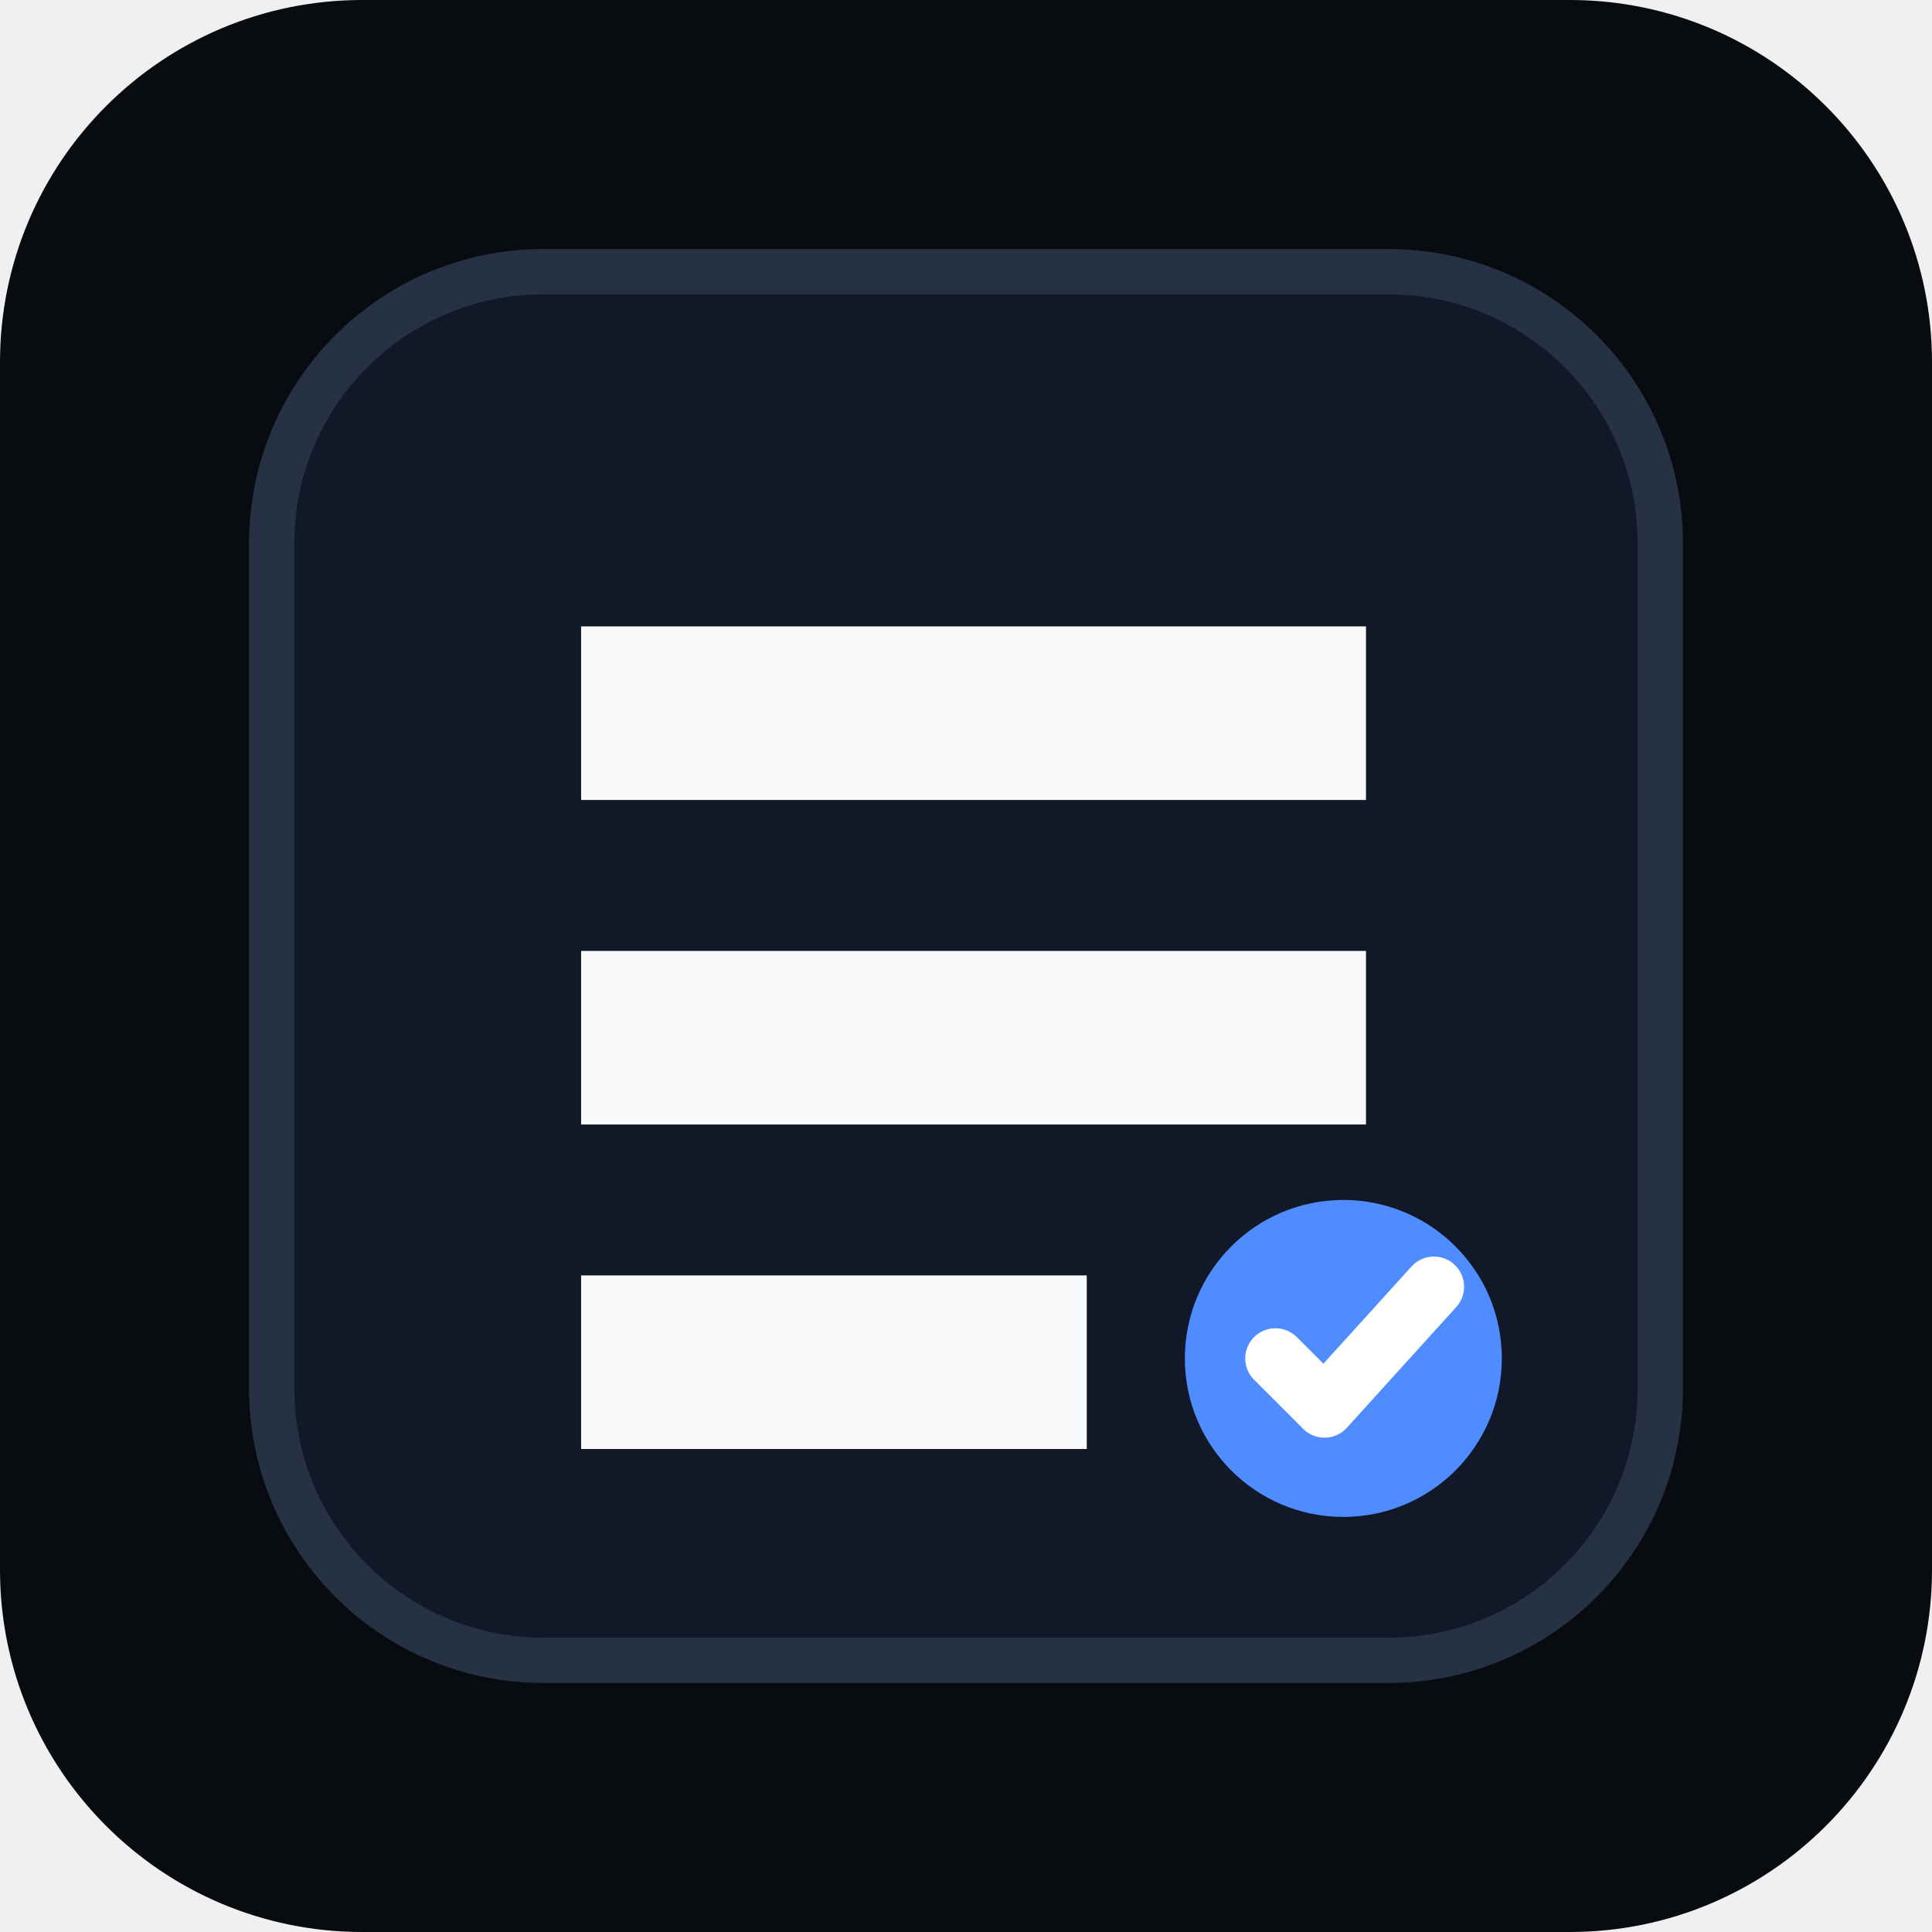
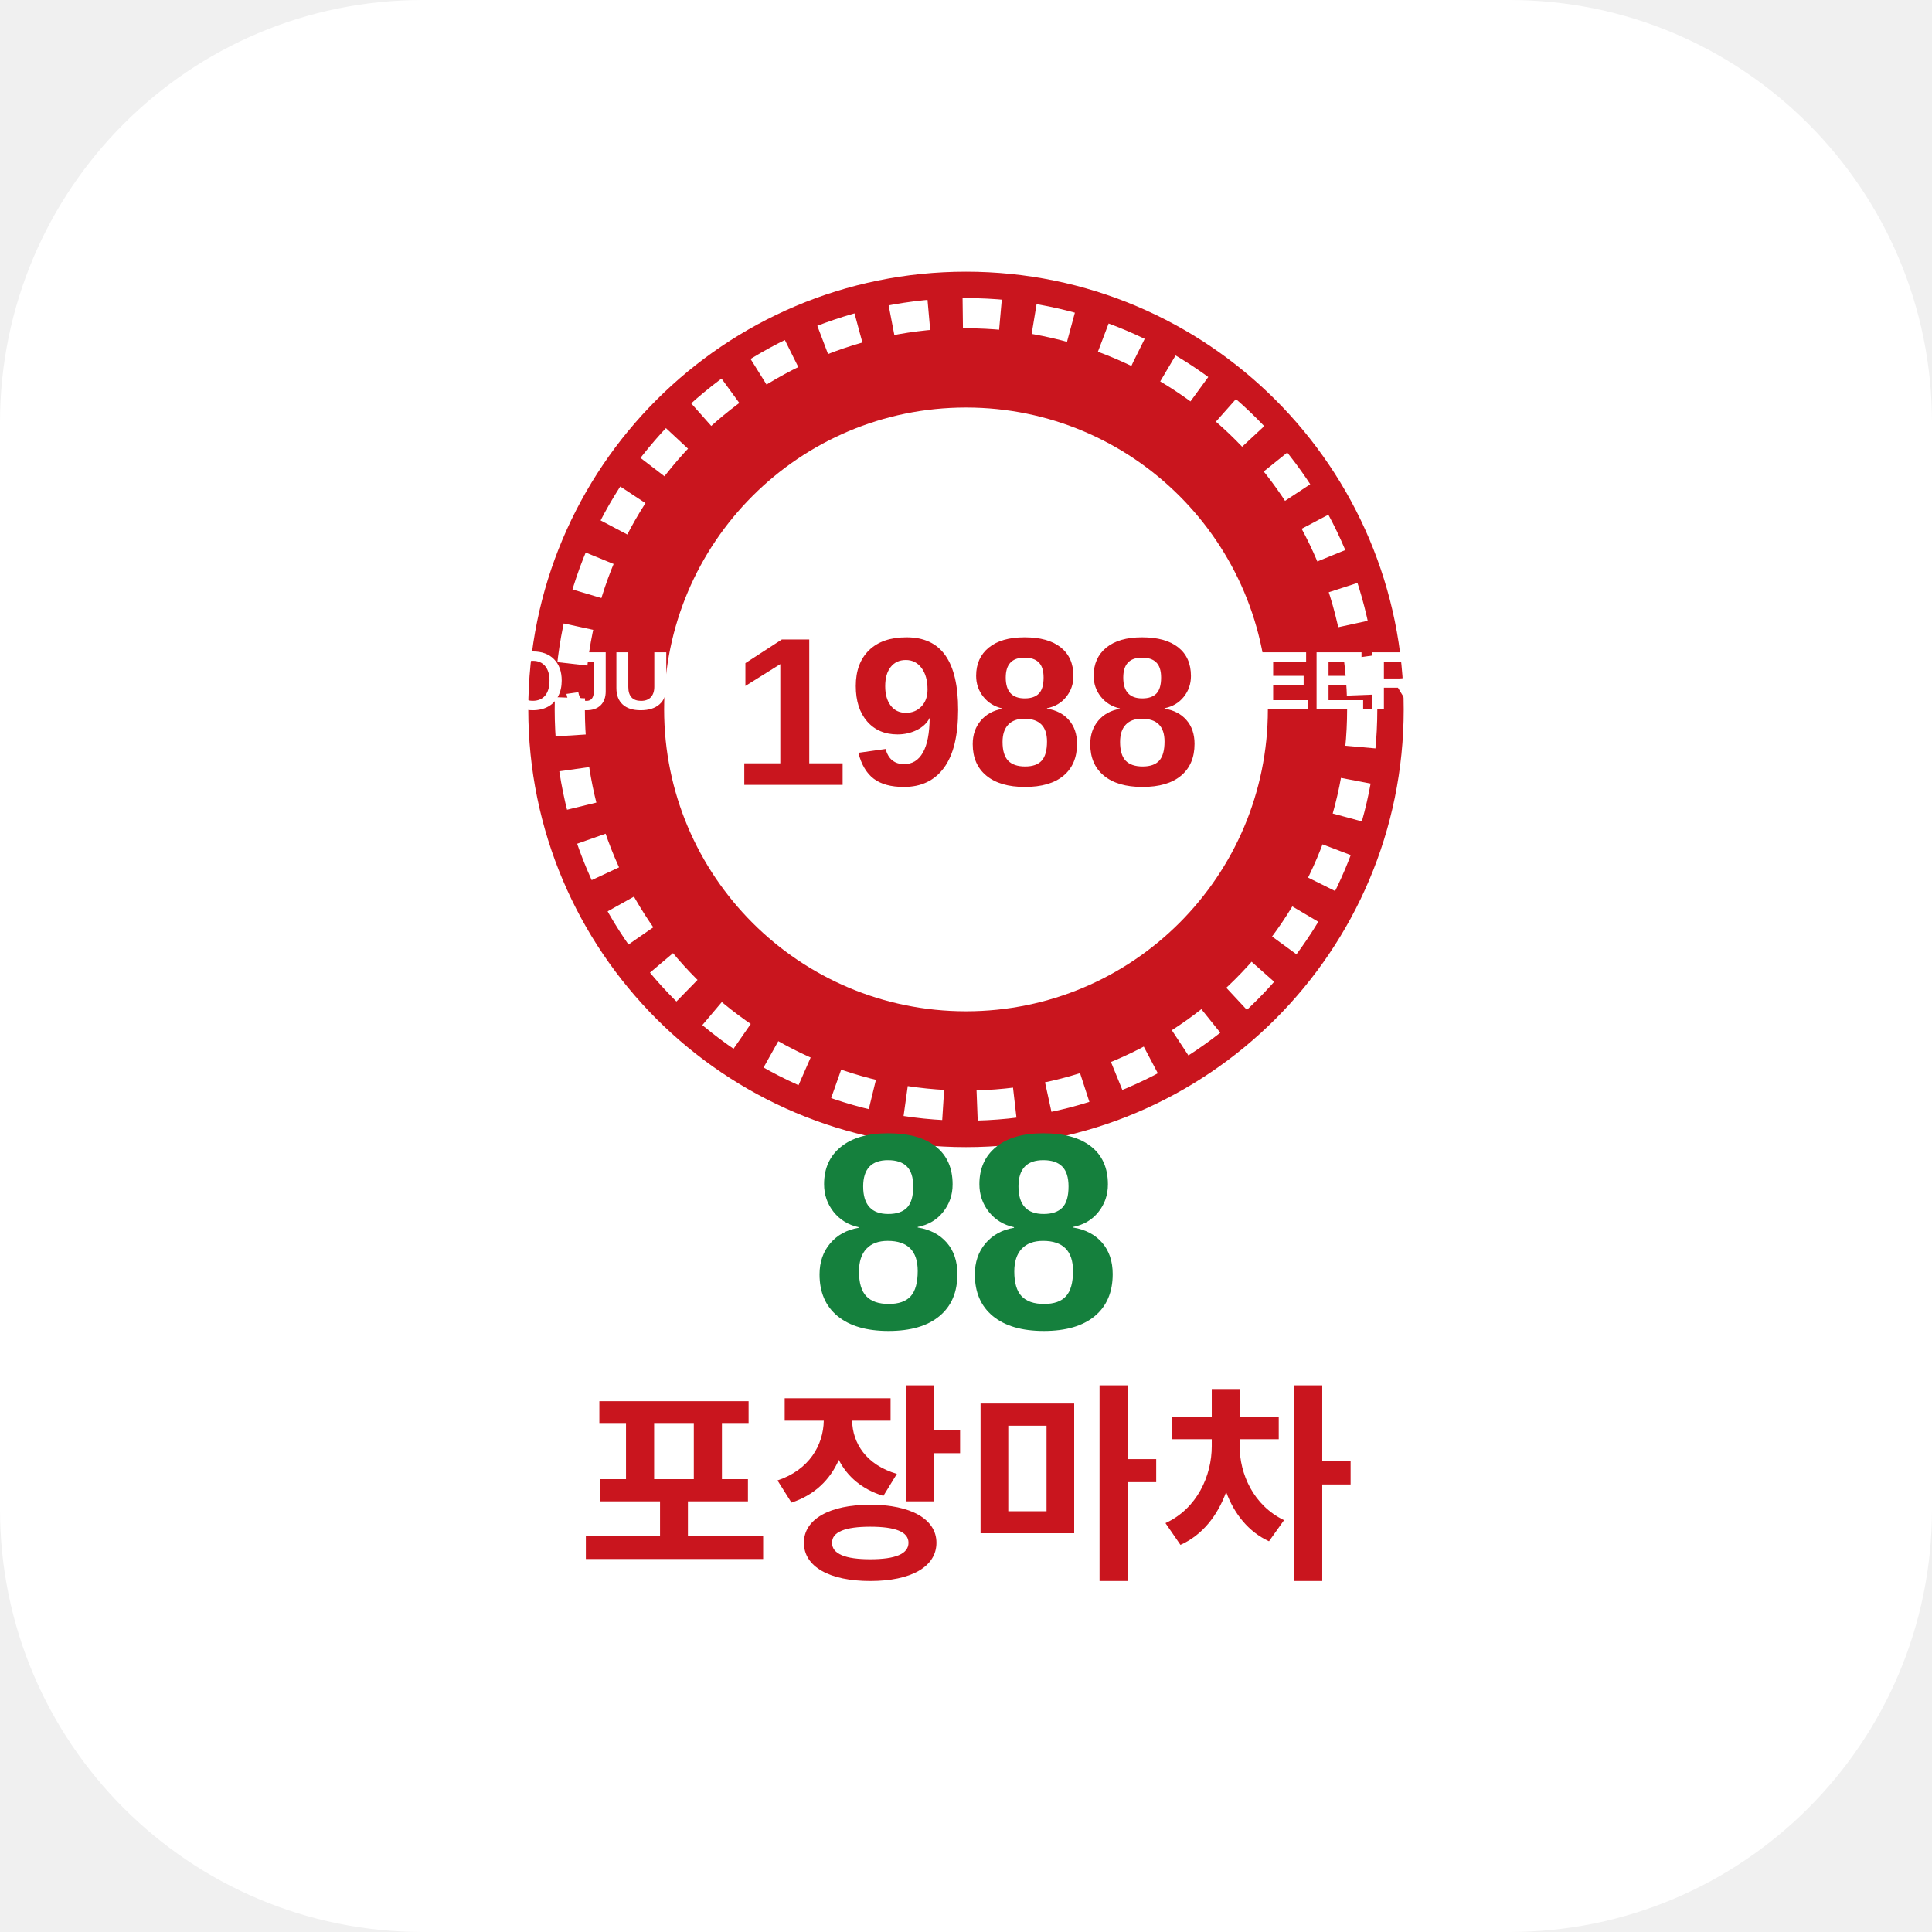
<svg xmlns="http://www.w3.org/2000/svg" width="512" height="512" viewBox="0 0 512 512" fill="none">
-   <rect width="512" height="512" rx="96" fill="#080B10" />
-   <rect x="72" y="72" width="368" height="368" rx="72" fill="#111827" stroke="#263244" stroke-width="12" />
-   <path d="M154 166h208v46H154v-46Zm0 86h208v46H154v-46Zm0 86h134v46H154v-46Z" fill="#F8FAFC" />
-   <circle cx="356" cy="360" r="42" fill="#4F8CFF" />
-   <path d="m338 360 13 13 29-32" stroke="#fff" stroke-width="16" stroke-linecap="round" stroke-linejoin="round" />
+   <rect width="512" height="512" rx="112" fill="#FFFFFF" />
+   <circle cx="256" cy="188" r="116" fill="#C9151E" />
+   <circle cx="256" cy="188" r="80" fill="#FFFFFF" />
+   <circle cx="256" cy="188" r="105" stroke="#FFFFFF" stroke-width="8" stroke-dasharray="10 9" />
+   <text x="256" y="208" text-anchor="middle" font-family="Arial, sans-serif" font-size="56" font-weight="900" fill="#C9151E">1988</text>
+   <text x="118" y="188" font-family="Arial, sans-serif" font-size="22" font-weight="800" fill="#FFFFFF">SOJU</text>
+   <text x="378" y="188" text-anchor="end" font-family="Arial, sans-serif" font-size="22" font-weight="800" fill="#FFFFFF">BEER</text>
+   <text x="256" y="352" text-anchor="middle" font-family="Arial, sans-serif" font-size="74" font-weight="900" fill="#15803D">88</text>
+   <text x="256" y="414" text-anchor="middle" font-family="Arial, sans-serif" font-size="56" font-weight="900" fill="#C9151E">포장마차</text>
</svg>
